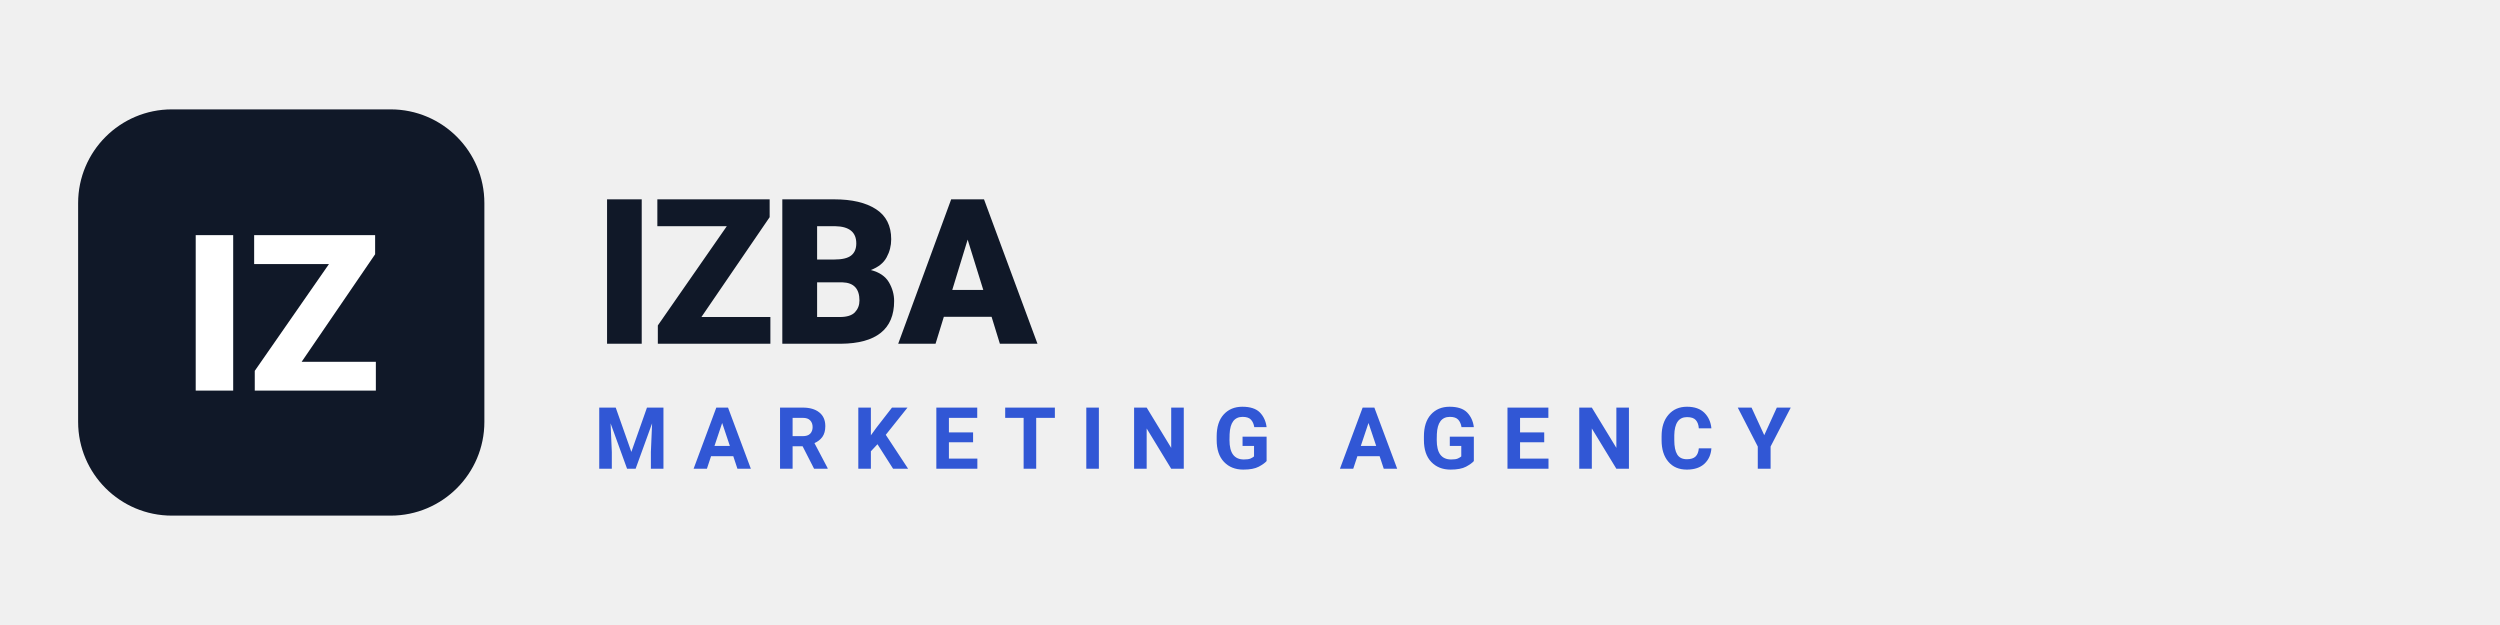
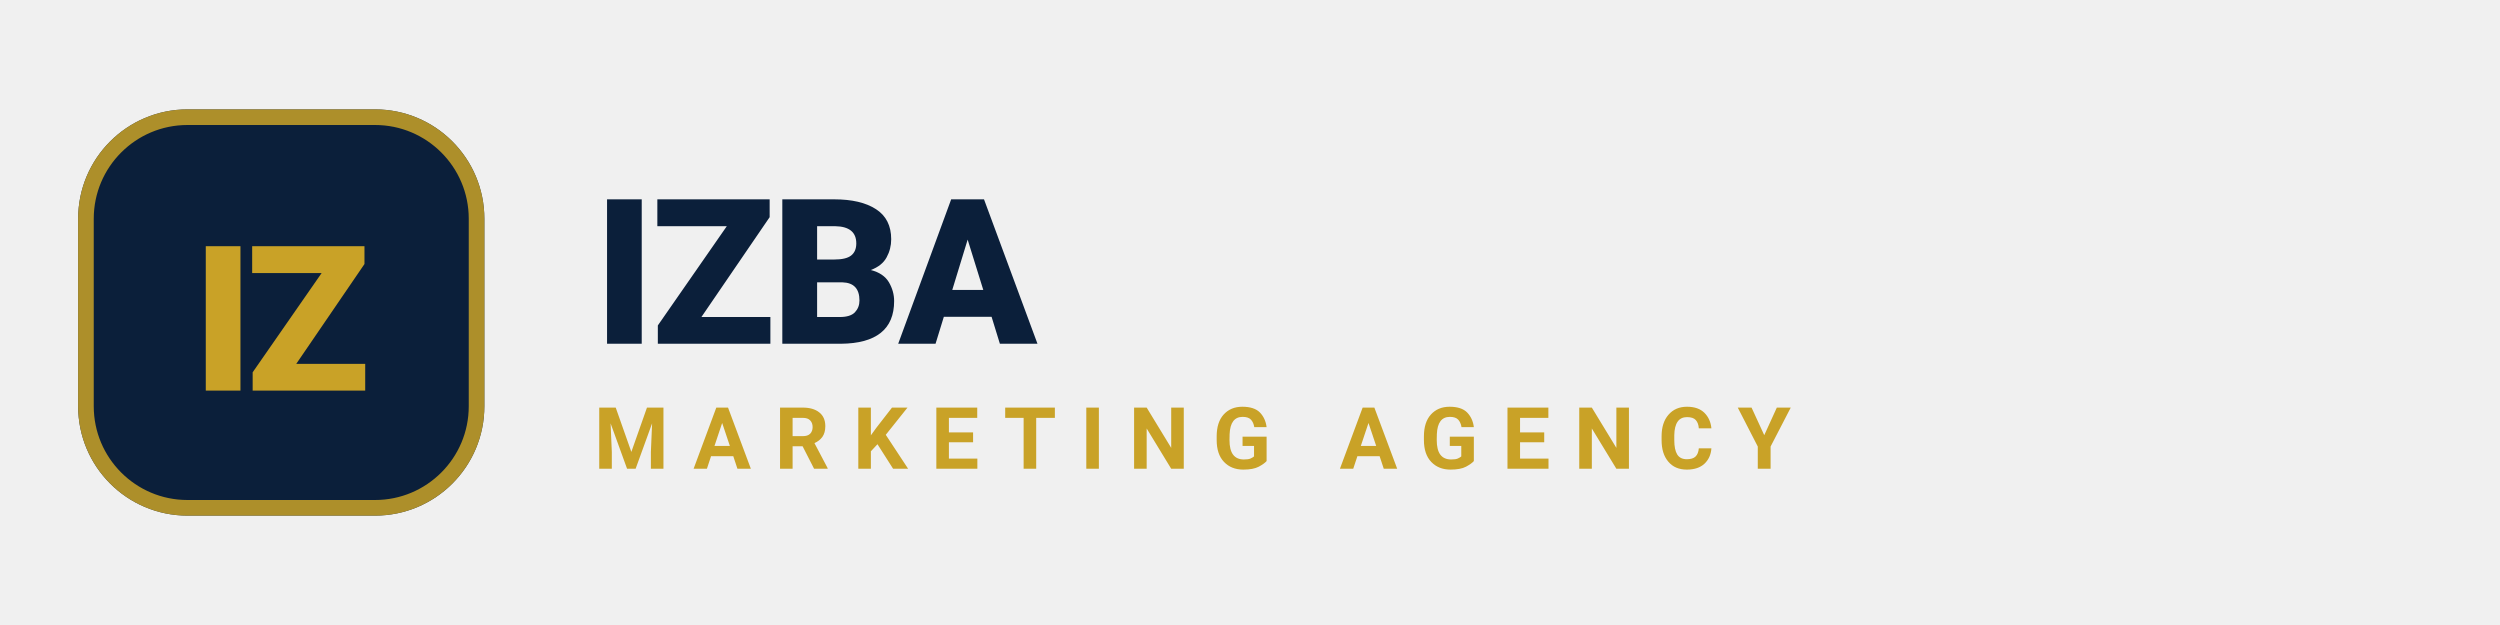
<svg xmlns="http://www.w3.org/2000/svg" viewBox="0 0 320 80" width="320" height="80">
-   <rect x="10" y="14" width="52" height="52" rx="12" fill="#101828" />
-   <text x="36" y="50" font-family="-apple-system, BlinkMacSystemFont, 'Segoe UI', Roboto, sans-serif" font-weight="900" font-size="28" fill="#FFFFFF" text-anchor="middle">IZ</text>
-   <text x="76" y="44" font-family="-apple-system, BlinkMacSystemFont, 'Segoe UI', Roboto, sans-serif" font-weight="800" font-size="26" fill="#101828" letter-spacing="-0.5">IZBA</text>
-   <text x="76" y="60" font-family="-apple-system, BlinkMacSystemFont, 'Segoe UI', Roboto, sans-serif" font-weight="700" font-size="11" fill="#3157D5" letter-spacing="3">MARKETING AGENCY</text>
+   <rect x="10" y="14" width="52" height="52" rx="14" fill="#0B1F3A" />
+   <rect x="11" y="15" width="50" height="50" rx="13" fill="none" stroke="#C9A227" stroke-width="2" stroke-opacity="0.85" />
+   <text x="36" y="50" font-family="-apple-system, BlinkMacSystemFont, 'Segoe UI', Roboto, sans-serif" font-weight="900" font-size="26" fill="#C9A227" text-anchor="middle" letter-spacing="-1">IZ</text>
+   <text x="76" y="44" font-family="-apple-system, BlinkMacSystemFont, 'Segoe UI', Roboto, sans-serif" font-weight="850" font-size="26" fill="#0B1F3A" letter-spacing="-0.5">IZBA</text>
+   <text x="76" y="60" font-family="-apple-system, BlinkMacSystemFont, 'Segoe UI', Roboto, sans-serif" font-weight="700" font-size="11" fill="#C9A227" letter-spacing="3">MARKETING AGENCY</text>
</svg>
